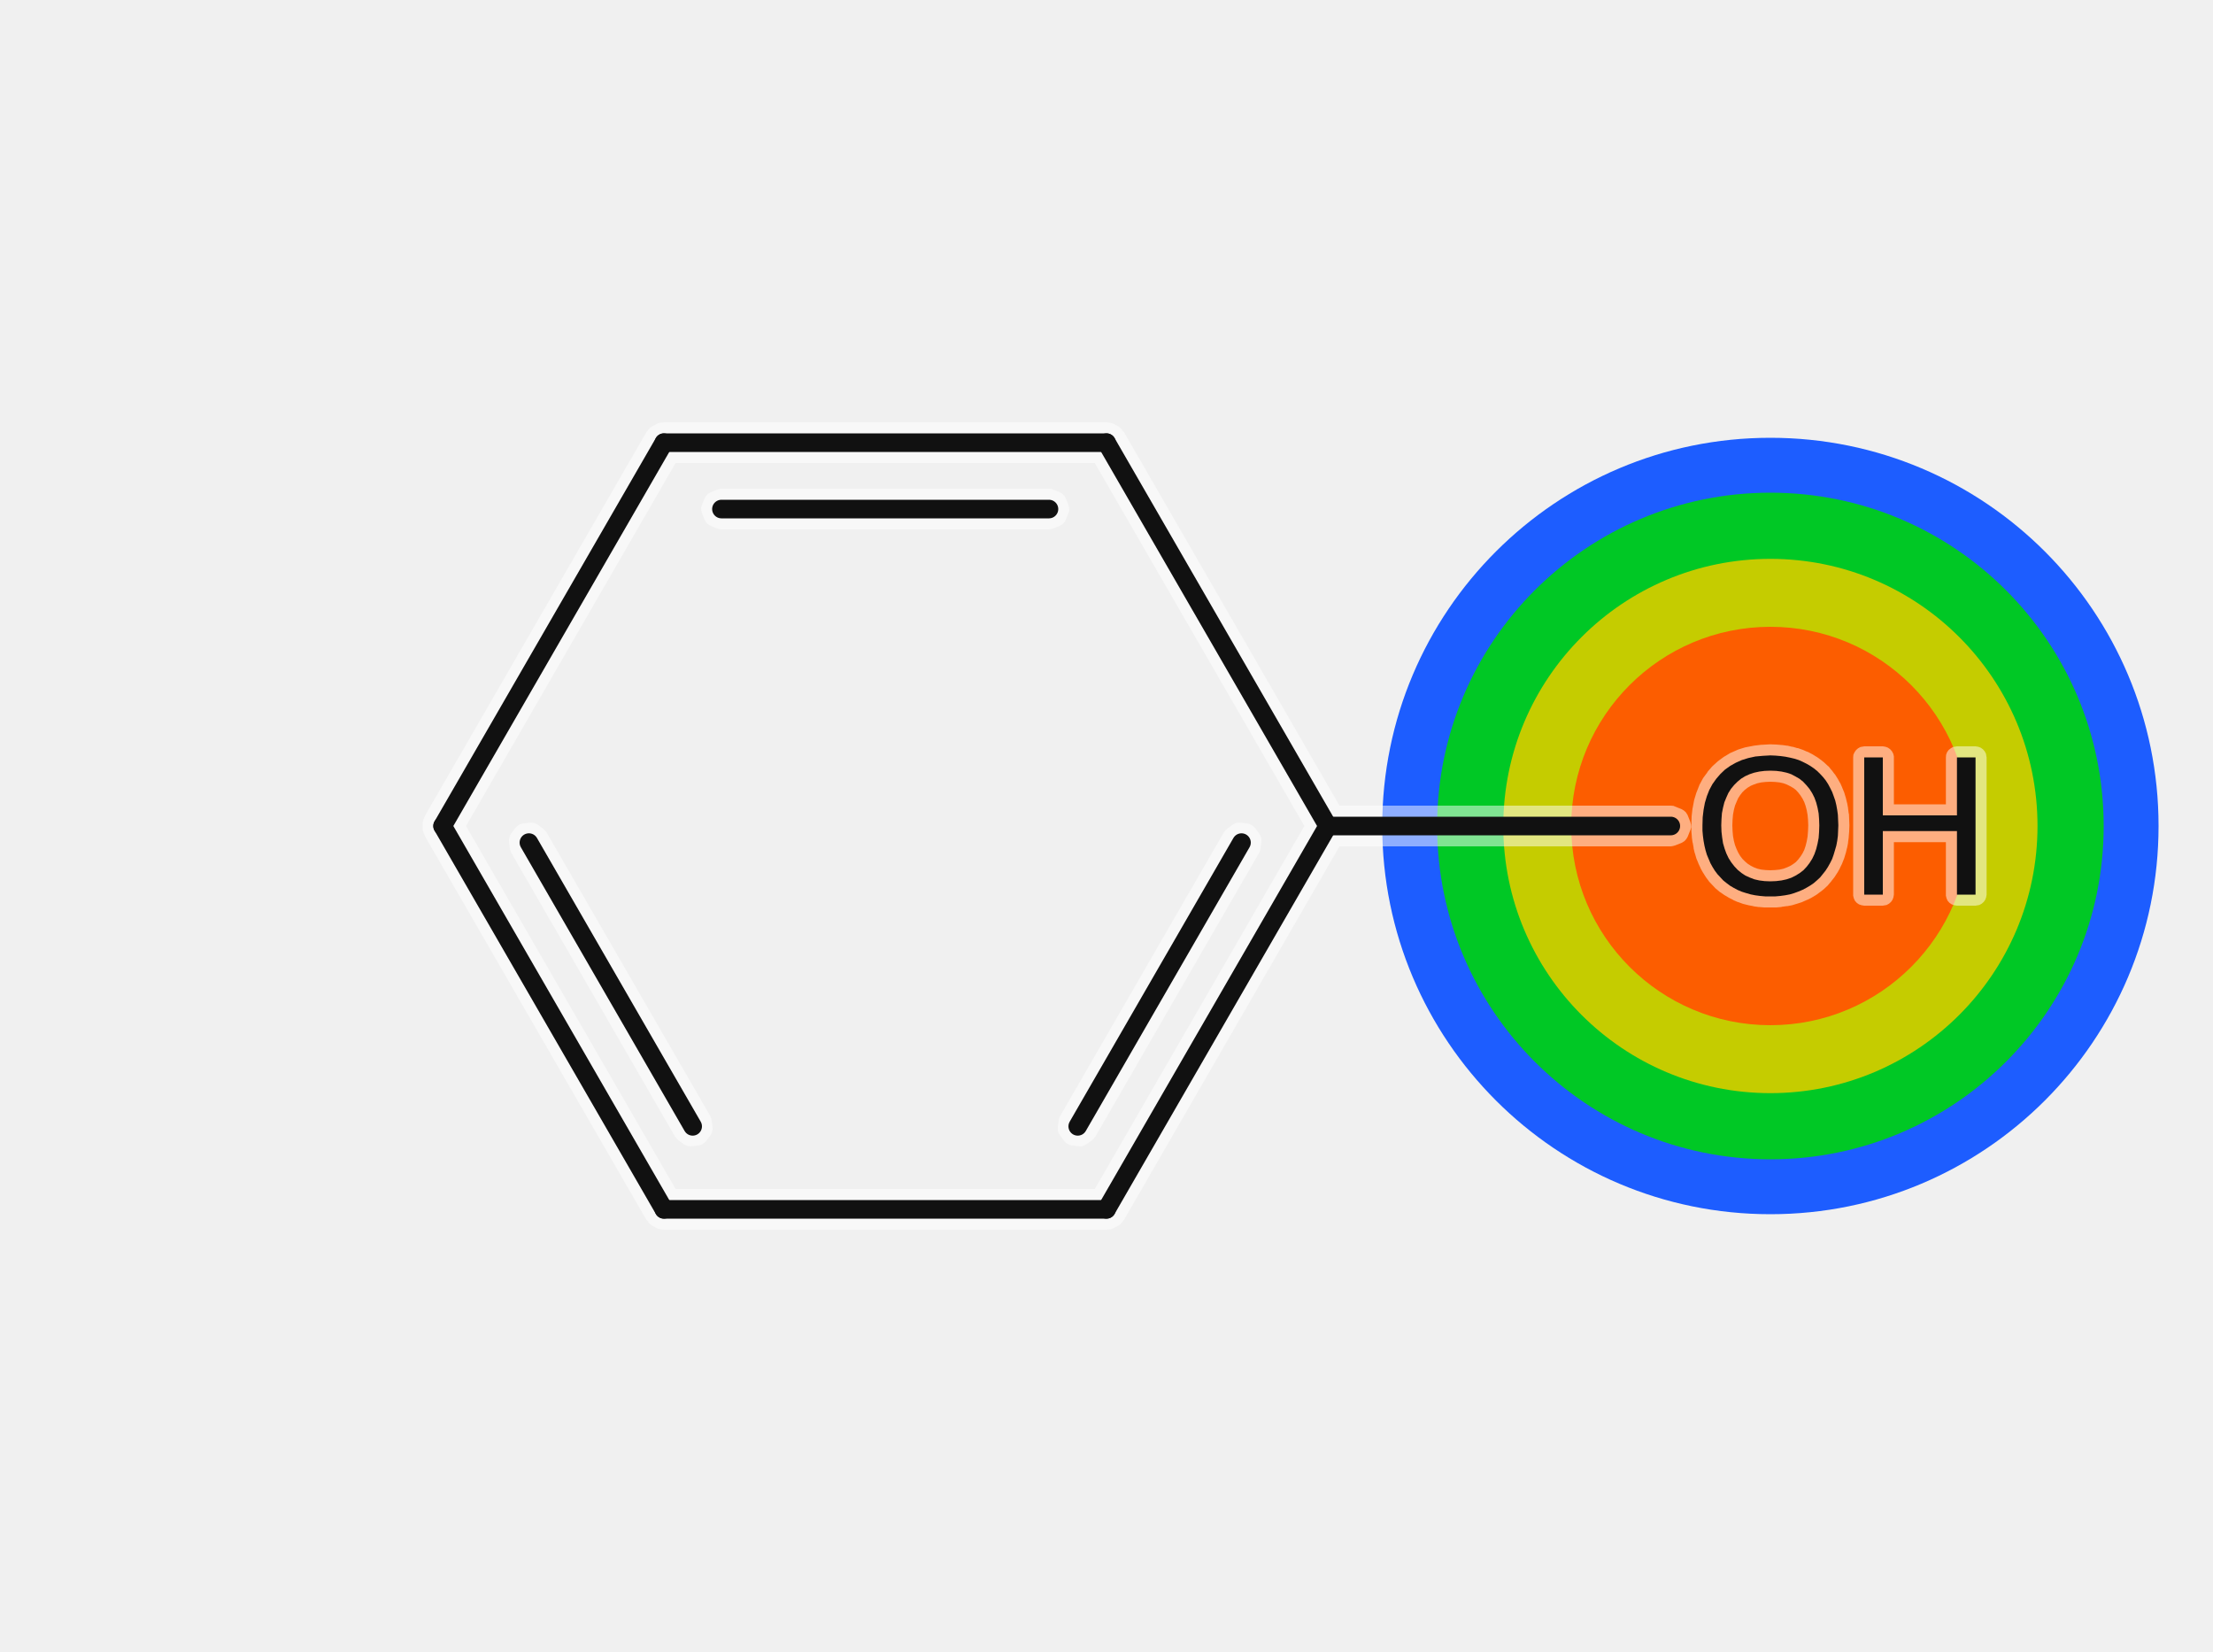
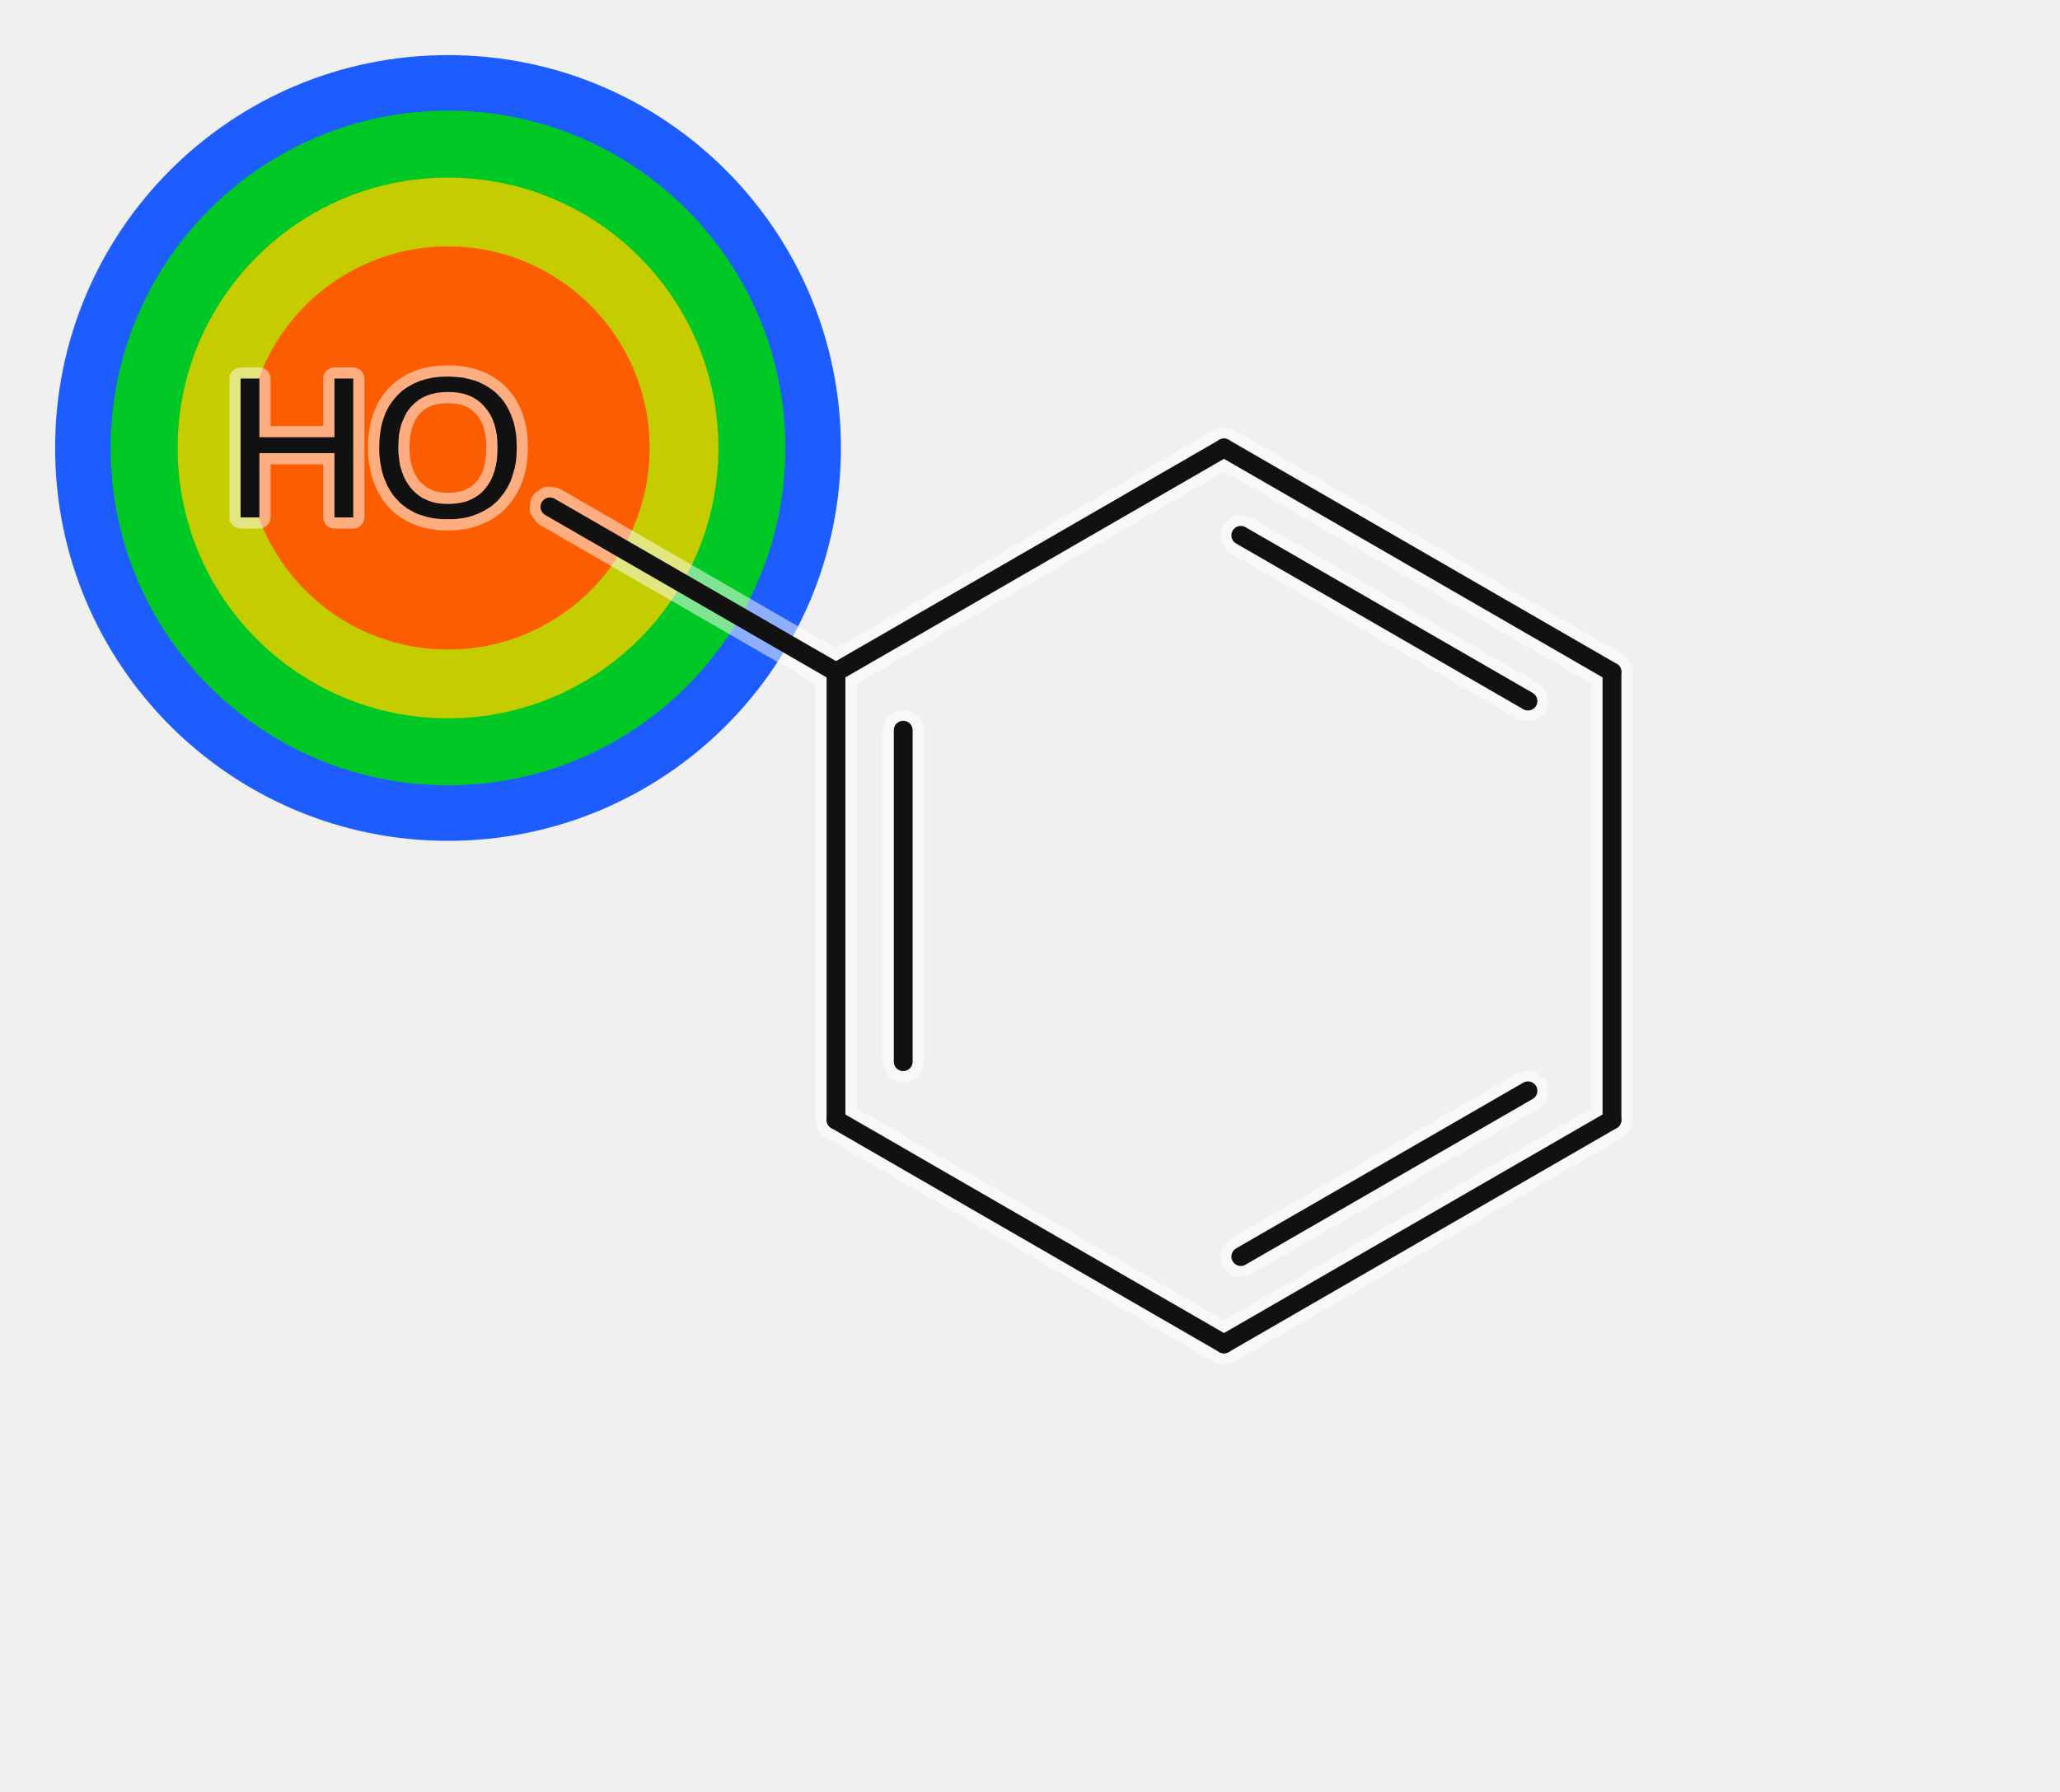
- <svg xmlns="http://www.w3.org/2000/svg" width="100" height="74.64" viewBox="0 0 100 74.64" class="xpict" style="background:transparent">
+ <svg xmlns="http://www.w3.org/2000/svg" width="91.96" height="80" viewBox="0 0 91.96 80" class="xpict" style="background:transparent">
  <g class="xpict-mol" transform="translate(0,0)" data-id="m0">
    <g class="layer-shading" id="shading">
-       <circle cx="80" cy="37.32" r="17.54" opacity="1" fill="rgb(29,93,255)" stroke-width="1" class="shade" />
-       <circle cx="80" cy="37.32" r="15.06" opacity="1" fill="rgb(0,200,37)" stroke-width="1" class="shade" />
-       <circle cx="80" cy="37.32" r="12.07" opacity="1" fill="rgb(197,204,0)" stroke-width="1" class="shade" />
-       <circle cx="80" cy="37.32" r="9" opacity="1" fill="rgb(252,93,0)" stroke-width="1" class="shade" />
+       <circle cx="20" cy="20" r="17.54" opacity="1" fill="rgb(29,93,255)" stroke-width="1" class="shade" />
+       <circle cx="20" cy="20" r="15.06" opacity="1" fill="rgb(0,200,37)" stroke-width="1" class="shade" />
+       <circle cx="20" cy="20" r="12.07" opacity="1" fill="rgb(197,204,0)" stroke-width="1" class="shade" />
+       <circle cx="20" cy="20" r="9" opacity="1" fill="rgb(252,93,0)" stroke-width="1" class="shade" />
    </g>
  </g>
  <g class="xpict-halo" id="halo">
-     <path d="M 19.1 37.51 L 19.1 37.39 L 19.1 37.36 L 19.1 37.32 L 19.1 37.28 L 19.1 37.15 L 19.13 37.04 L 19.16 36.97 L 19.17 36.93 L 19.2 36.86 L 29.2 19.54 L 29.28 19.44 L 29.28 19.44 L 29.3 19.41 L 29.38 19.32 L 29.49 19.25 L 29.51 19.24 L 29.55 19.22 L 29.59 19.2 L 29.69 19.14 L 29.81 19.1 L 29.88 19.1 L 29.93 19.09 L 30 19.08 L 50 19.08 L 50.12 19.09 L 50.13 19.1 L 50.17 19.1 L 50.28 19.13 L 50.39 19.18 L 50.41 19.2 L 50.45 19.22 L 50.49 19.24 L 50.59 19.3 L 50.68 19.38 L 50.72 19.45 L 50.75 19.48 L 50.8 19.54 L 60.53 36.4 L 75.5 36.4 L 75.62 36.41 L 75.69 36.44 L 75.99 36.56 L 76.09 36.62 L 76.18 36.7 L 76.25 36.81 L 76.26 36.83 L 76.38 37.13 L 76.41 37.25 L 76.42 37.37 L 76.39 37.49 L 76.38 37.51 L 76.26 37.81 L 76.2 37.91 L 76.12 38 L 76.01 38.07 L 75.99 38.08 L 75.69 38.2 L 75.57 38.23 L 75.5 38.24 L 60.53 38.24 L 50.8 55.1 L 50.72 55.2 L 50.72 55.2 L 50.7 55.23 L 50.62 55.32 L 50.51 55.39 L 50.49 55.4 L 50.45 55.42 L 50.41 55.44 L 50.31 55.5 L 50.19 55.54 L 50.12 55.54 L 50.07 55.55 L 50 55.56 L 30 55.56 L 29.88 55.55 L 29.87 55.54 L 29.83 55.54 L 29.72 55.51 L 29.61 55.46 L 29.59 55.44 L 29.55 55.42 L 29.51 55.4 L 29.41 55.34 L 29.32 55.26 L 29.28 55.19 L 29.25 55.16 L 29.2 55.1 L 19.2 37.78 L 19.16 37.67 L 19.15 37.66 L 19.14 37.63 Z M 21.06 37.32 L 30.53 53.72 L 49.47 53.72 L 58.94 37.32 L 49.47 20.92 L 30.53 20.92 Z M 23 38.03 L 23 37.9 L 23.03 37.79 L 23.08 37.68 L 23.1 37.66 L 23.29 37.4 L 23.38 37.32 L 23.48 37.25 L 23.6 37.21 L 23.62 37.21 L 23.94 37.17 L 24.07 37.17 L 24.18 37.2 L 24.29 37.25 L 24.31 37.27 L 24.57 37.46 L 24.65 37.55 L 24.7 37.61 L 32.1 50.43 L 32.14 50.54 L 32.16 50.61 L 32.2 50.93 L 32.2 51.06 L 32.17 51.17 L 32.12 51.28 L 32.1 51.3 L 31.91 51.56 L 31.82 51.64 L 31.72 51.71 L 31.6 51.75 L 31.58 51.75 L 31.26 51.79 L 31.13 51.79 L 31.02 51.76 L 30.91 51.71 L 30.89 51.69 L 30.63 51.5 L 30.55 51.41 L 30.5 51.35 L 23.1 38.53 L 23.06 38.42 L 23.04 38.35 Z M 31.69 23.07 L 31.68 22.95 L 31.71 22.83 L 31.72 22.81 L 31.84 22.51 L 31.9 22.41 L 31.98 22.32 L 32.09 22.25 L 32.11 22.24 L 32.41 22.12 L 32.53 22.09 L 32.6 22.08 L 47.4 22.08 L 47.52 22.09 L 47.59 22.12 L 47.89 22.24 L 47.99 22.3 L 48.08 22.38 L 48.15 22.49 L 48.16 22.51 L 48.28 22.81 L 48.31 22.93 L 48.32 23.05 L 48.29 23.17 L 48.28 23.19 L 48.16 23.49 L 48.1 23.59 L 48.02 23.68 L 47.91 23.75 L 47.89 23.76 L 47.59 23.88 L 47.47 23.91 L 47.4 23.92 L 32.6 23.92 L 32.48 23.91 L 32.41 23.88 L 32.11 23.76 L 32.01 23.7 L 31.92 23.62 L 31.85 23.51 L 31.84 23.49 L 31.72 23.19 Z M 47.8 51.08 L 47.8 50.96 L 47.8 50.93 L 47.84 50.61 L 47.87 50.5 L 47.9 50.43 L 55.3 37.61 L 55.38 37.51 L 55.43 37.46 L 55.69 37.27 L 55.79 37.21 L 55.91 37.17 L 56.03 37.17 L 56.06 37.17 L 56.38 37.21 L 56.49 37.24 L 56.6 37.3 L 56.69 37.38 L 56.71 37.4 L 56.9 37.66 L 56.96 37.76 L 57 37.88 L 57 38 L 57 38.03 L 56.96 38.35 L 56.93 38.46 L 56.9 38.53 L 49.5 51.35 L 49.42 51.45 L 49.37 51.5 L 49.11 51.69 L 49.01 51.75 L 48.89 51.79 L 48.77 51.79 L 48.74 51.79 L 48.42 51.75 L 48.31 51.72 L 48.2 51.66 L 48.11 51.58 L 48.09 51.56 L 47.9 51.3 L 47.84 51.2 Z M 76.43 37.54 L 76.43 37.3 L 76.43 37.27 L 76.44 36.91 L 76.44 36.88 L 76.48 36.53 L 76.49 36.49 L 76.55 36.17 L 76.56 36.13 L 76.65 35.83 L 76.67 35.78 L 76.78 35.5 L 76.8 35.45 L 76.94 35.19 L 76.97 35.14 L 77.14 34.91 L 77.17 34.86 L 77.36 34.64 L 77.4 34.6 L 77.61 34.41 L 77.66 34.37 L 77.89 34.2 L 77.94 34.17 L 78.19 34.02 L 78.24 34 L 78.51 33.88 L 78.56 33.86 L 78.85 33.77 L 78.9 33.76 L 79.21 33.7 L 79.26 33.69 L 79.59 33.65 L 79.63 33.65 L 79.98 33.63 L 80.01 33.63 L 80.25 33.64 L 80.27 33.64 L 80.5 33.66 L 80.53 33.66 L 80.74 33.69 L 80.77 33.69 L 80.98 33.74 L 81.01 33.74 L 81.21 33.8 L 81.24 33.8 L 81.44 33.87 L 81.47 33.88 L 81.65 33.96 L 81.69 33.97 L 81.86 34.06 L 81.9 34.08 L 82.06 34.18 L 82.1 34.2 L 82.25 34.31 L 82.28 34.33 L 82.43 34.45 L 82.46 34.48 L 82.6 34.61 L 82.63 34.63 L 82.75 34.78 L 82.78 34.81 L 82.89 34.96 L 82.92 34.99 L 83.02 35.15 L 83.04 35.18 L 83.14 35.36 L 83.16 35.39 L 83.24 35.57 L 83.25 35.6 L 83.33 35.79 L 83.34 35.82 L 83.4 36.02 L 83.41 36.05 L 83.46 36.26 L 83.47 36.29 L 83.51 36.51 L 83.51 36.53 L 83.54 36.76 L 83.55 36.78 L 83.56 37.02 L 83.56 37.04 L 83.57 37.28 L 83.57 37.3 L 83.56 37.54 L 83.56 37.57 L 83.54 37.8 L 83.54 37.83 L 83.51 38.05 L 83.51 38.08 L 83.47 38.29 L 83.46 38.32 L 83.41 38.53 L 83.4 38.56 L 83.34 38.76 L 83.33 38.79 L 83.25 38.99 L 83.24 39.02 L 83.15 39.2 L 83.14 39.23 L 83.04 39.41 L 83.02 39.44 L 82.91 39.61 L 82.89 39.64 L 82.77 39.79 L 82.75 39.82 L 82.62 39.97 L 82.6 40 L 82.46 40.13 L 82.43 40.16 L 82.28 40.28 L 82.25 40.3 L 82.09 40.42 L 82.06 40.44 L 81.89 40.54 L 81.86 40.56 L 81.68 40.65 L 81.65 40.66 L 81.47 40.74 L 81.43 40.76 L 81.24 40.82 L 81.21 40.83 L 81.01 40.89 L 80.98 40.9 L 80.77 40.94 L 80.74 40.94 L 80.52 40.97 L 80.49 40.98 L 80.27 41 L 80.24 41 L 80.01 41 L 79.98 41 L 79.75 41 L 79.72 41 L 79.49 40.98 L 79.46 40.98 L 79.25 40.95 L 79.22 40.94 L 79.01 40.9 L 78.97 40.89 L 78.77 40.84 L 78.74 40.83 L 78.55 40.76 L 78.51 40.75 L 78.33 40.67 L 78.3 40.65 L 78.12 40.56 L 78.09 40.54 L 77.92 40.44 L 77.89 40.42 L 77.73 40.31 L 77.7 40.29 L 77.55 40.16 L 77.52 40.14 L 77.39 40 L 77.36 39.97 L 77.23 39.83 L 77.21 39.8 L 77.09 39.64 L 77.07 39.61 L 76.97 39.45 L 76.95 39.42 L 76.85 39.24 L 76.84 39.21 L 76.75 39.02 L 76.74 38.99 L 76.66 38.8 L 76.65 38.77 L 76.59 38.56 L 76.58 38.54 L 76.53 38.33 L 76.53 38.3 L 76.49 38.08 L 76.48 38.05 L 76.45 37.83 L 76.45 37.8 L 76.43 37.57 Z M 78.28 37.29 L 78.29 37.54 L 78.31 37.77 L 78.35 37.99 L 78.4 38.18 L 78.47 38.36 L 78.55 38.53 L 78.64 38.68 L 78.74 38.81 L 78.86 38.93 L 78.98 39.03 L 79.12 39.12 L 79.26 39.19 L 79.42 39.25 L 79.59 39.29 L 79.78 39.31 L 79.99 39.32 L 80.21 39.31 L 80.41 39.29 L 80.59 39.25 L 80.75 39.19 L 80.9 39.12 L 81.03 39.04 L 81.15 38.95 L 81.26 38.83 L 81.36 38.7 L 81.45 38.56 L 81.53 38.4 L 81.59 38.22 L 81.64 38.02 L 81.68 37.8 L 81.7 37.55 L 81.71 37.29 L 81.7 37.04 L 81.68 36.82 L 81.64 36.6 L 81.59 36.41 L 81.53 36.24 L 81.45 36.08 L 81.36 35.94 L 81.26 35.81 L 81.15 35.69 L 81.03 35.6 L 80.89 35.52 L 80.75 35.45 L 80.59 35.39 L 80.41 35.35 L 80.22 35.33 L 80 35.32 L 79.78 35.33 L 79.59 35.35 L 79.41 35.39 L 79.24 35.45 L 79.1 35.51 L 78.97 35.59 L 78.84 35.69 L 78.73 35.8 L 78.63 35.93 L 78.54 36.07 L 78.47 36.23 L 78.4 36.4 L 78.35 36.59 L 78.31 36.81 L 78.29 37.04 Z M 83.74 40.42 L 83.74 34.22 L 83.75 34.1 L 83.8 33.99 L 83.87 33.89 L 83.96 33.81 L 84.07 33.75 L 84.19 33.73 L 84.24 33.72 L 85.08 33.72 L 85.2 33.74 L 85.31 33.78 L 85.41 33.85 L 85.49 33.94 L 85.55 34.05 L 85.58 34.17 L 85.58 34.22 L 85.58 36.34 L 87.93 36.34 L 87.93 34.22 L 87.94 34.1 L 87.98 33.99 L 88.05 33.89 L 88.15 33.81 L 88.25 33.75 L 88.37 33.73 L 88.43 33.72 L 89.27 33.72 L 89.39 33.74 L 89.5 33.78 L 89.6 33.85 L 89.68 33.94 L 89.74 34.05 L 89.76 34.17 L 89.77 34.22 L 89.77 40.42 L 89.75 40.54 L 89.71 40.65 L 89.64 40.75 L 89.55 40.83 L 89.44 40.89 L 89.32 40.91 L 89.27 40.92 L 88.43 40.92 L 88.31 40.9 L 88.19 40.86 L 88.09 40.79 L 88.01 40.7 L 87.96 40.59 L 87.93 40.47 L 87.93 40.42 L 87.93 38.05 L 85.58 38.05 L 85.58 40.42 L 85.56 40.54 L 85.52 40.65 L 85.45 40.75 L 85.36 40.83 L 85.25 40.89 L 85.13 40.91 L 85.08 40.92 L 84.24 40.92 L 84.12 40.9 L 84 40.86 L 83.9 40.79 L 83.82 40.7 L 83.77 40.59 L 83.74 40.47 Z" fill="#fff" stroke-width="0" stroke-linecap="round" stroke-linejoin="round" opacity="0.5" stroke="none" class="halo" />
+     <path d="M 10.24 23.1 L 10.24 16.9 L 10.25 16.78 L 10.3 16.67 L 10.37 16.57 L 10.46 16.49 L 10.57 16.43 L 10.69 16.41 L 10.74 16.4 L 11.58 16.4 L 11.7 16.42 L 11.81 16.46 L 11.91 16.53 L 11.99 16.62 L 12.05 16.73 L 12.08 16.85 L 12.08 16.9 L 12.08 19.02 L 14.43 19.02 L 14.43 16.9 L 14.44 16.78 L 14.48 16.67 L 14.55 16.57 L 14.65 16.49 L 14.75 16.43 L 14.87 16.41 L 14.93 16.4 L 15.77 16.4 L 15.89 16.42 L 16 16.46 L 16.1 16.53 L 16.18 16.62 L 16.24 16.73 L 16.26 16.85 L 16.27 16.9 L 16.27 23.1 L 16.25 23.22 L 16.21 23.33 L 16.14 23.43 L 16.05 23.51 L 15.94 23.57 L 15.82 23.59 L 15.77 23.6 L 14.93 23.6 L 14.81 23.58 L 14.69 23.54 L 14.59 23.47 L 14.51 23.38 L 14.46 23.27 L 14.43 23.15 L 14.43 23.1 L 14.43 20.73 L 12.08 20.73 L 12.08 23.1 L 12.06 23.22 L 12.02 23.33 L 11.95 23.43 L 11.86 23.51 L 11.75 23.57 L 11.63 23.59 L 11.58 23.6 L 10.74 23.6 L 10.62 23.58 L 10.5 23.54 L 10.4 23.47 L 10.32 23.38 L 10.27 23.27 L 10.24 23.15 Z M 16.43 20.22 L 16.43 19.98 L 16.43 19.95 L 16.44 19.59 L 16.44 19.55 L 16.48 19.21 L 16.49 19.17 L 16.55 18.85 L 16.56 18.81 L 16.65 18.51 L 16.67 18.46 L 16.78 18.18 L 16.8 18.13 L 16.94 17.87 L 16.97 17.82 L 17.14 17.58 L 17.17 17.54 L 17.36 17.32 L 17.4 17.28 L 17.61 17.08 L 17.66 17.05 L 17.89 16.88 L 17.94 16.85 L 18.19 16.7 L 18.24 16.68 L 18.51 16.56 L 18.56 16.54 L 18.85 16.45 L 18.9 16.44 L 19.21 16.37 L 19.26 16.37 L 19.59 16.33 L 19.63 16.33 L 19.98 16.31 L 20.01 16.31 L 20.25 16.32 L 20.27 16.32 L 20.5 16.34 L 20.53 16.34 L 20.74 16.37 L 20.77 16.37 L 20.98 16.42 L 21.01 16.42 L 21.21 16.47 L 21.24 16.48 L 21.44 16.55 L 21.47 16.56 L 21.65 16.64 L 21.69 16.65 L 21.86 16.74 L 21.9 16.76 L 22.06 16.86 L 22.1 16.88 L 22.25 16.99 L 22.28 17.01 L 22.43 17.13 L 22.46 17.16 L 22.6 17.29 L 22.63 17.31 L 22.75 17.46 L 22.78 17.49 L 22.89 17.64 L 22.92 17.67 L 23.02 17.83 L 23.04 17.86 L 23.14 18.04 L 23.16 18.07 L 23.24 18.25 L 23.25 18.28 L 23.33 18.47 L 23.34 18.5 L 23.4 18.7 L 23.41 18.73 L 23.46 18.94 L 23.47 18.97 L 23.51 19.18 L 23.51 19.21 L 23.54 19.44 L 23.55 19.46 L 23.56 19.69 L 23.56 19.72 L 23.57 19.96 L 23.57 19.98 L 23.56 20.22 L 23.56 20.25 L 23.54 20.48 L 23.54 20.51 L 23.51 20.73 L 23.51 20.76 L 23.47 20.97 L 23.46 21 L 23.41 21.21 L 23.4 21.24 L 23.34 21.44 L 23.33 21.47 L 23.25 21.67 L 23.24 21.7 L 23.15 21.88 L 23.14 21.91 L 23.04 22.09 L 23.02 22.12 L 22.91 22.29 L 22.89 22.32 L 22.77 22.47 L 22.75 22.5 L 22.62 22.65 L 22.6 22.68 L 22.46 22.81 L 22.43 22.84 L 22.28 22.96 L 22.25 22.98 L 22.09 23.1 L 22.06 23.12 L 21.89 23.22 L 21.86 23.24 L 21.68 23.33 L 21.65 23.34 L 21.47 23.42 L 21.43 23.44 L 21.24 23.5 L 21.21 23.51 L 21.01 23.57 L 20.98 23.58 L 20.77 23.62 L 20.74 23.62 L 20.52 23.65 L 20.49 23.66 L 20.27 23.68 L 20.24 23.68 L 20.01 23.68 L 19.98 23.68 L 19.75 23.68 L 19.72 23.68 L 19.49 23.66 L 19.46 23.65 L 19.25 23.62 L 19.22 23.62 L 19.01 23.58 L 18.97 23.57 L 18.77 23.52 L 18.74 23.51 L 18.55 23.44 L 18.51 23.43 L 18.33 23.35 L 18.3 23.33 L 18.12 23.24 L 18.09 23.22 L 17.92 23.12 L 17.89 23.1 L 17.73 22.99 L 17.7 22.97 L 17.55 22.84 L 17.52 22.82 L 17.39 22.68 L 17.36 22.65 L 17.23 22.51 L 17.21 22.48 L 17.09 22.32 L 17.07 22.29 L 16.97 22.13 L 16.95 22.09 L 16.85 21.92 L 16.84 21.89 L 16.75 21.7 L 16.74 21.67 L 16.66 21.48 L 16.65 21.45 L 16.59 21.24 L 16.58 21.21 L 16.53 21 L 16.53 20.98 L 16.49 20.76 L 16.48 20.73 L 16.45 20.51 L 16.45 20.48 L 16.43 20.25 Z M 18.28 19.97 L 18.29 20.22 L 18.31 20.45 L 18.35 20.67 L 18.4 20.86 L 18.47 21.04 L 18.55 21.21 L 18.64 21.36 L 18.74 21.49 L 18.86 21.61 L 18.98 21.71 L 19.12 21.8 L 19.26 21.87 L 19.42 21.93 L 19.59 21.97 L 19.78 21.99 L 19.99 22 L 20.21 21.99 L 20.41 21.97 L 20.59 21.93 L 20.75 21.87 L 20.9 21.8 L 21.03 21.72 L 21.15 21.63 L 21.26 21.51 L 21.36 21.38 L 21.45 21.24 L 21.53 21.08 L 21.59 20.9 L 21.64 20.7 L 21.68 20.47 L 21.7 20.23 L 21.71 19.97 L 21.7 19.72 L 21.68 19.49 L 21.64 19.28 L 21.59 19.09 L 21.53 18.92 L 21.45 18.76 L 21.36 18.62 L 21.26 18.49 L 21.15 18.37 L 21.03 18.28 L 20.89 18.19 L 20.75 18.13 L 20.59 18.07 L 20.41 18.03 L 20.22 18.01 L 20 18 L 19.78 18.01 L 19.59 18.03 L 19.41 18.07 L 19.24 18.13 L 19.1 18.19 L 18.97 18.27 L 18.84 18.37 L 18.73 18.48 L 18.63 18.61 L 18.54 18.75 L 18.47 18.91 L 18.4 19.08 L 18.35 19.27 L 18.31 19.49 L 18.29 19.72 Z M 23.65 22.82 L 23.65 22.7 L 23.65 22.67 L 23.69 22.35 L 23.72 22.24 L 23.78 22.13 L 23.86 22.04 L 23.88 22.02 L 24.14 21.83 L 24.24 21.77 L 24.36 21.73 L 24.48 21.73 L 24.51 21.73 L 24.83 21.77 L 24.94 21.8 L 25.01 21.83 L 37.32 28.94 L 54.18 19.2 L 54.29 19.16 L 54.3 19.15 L 54.33 19.14 L 54.45 19.1 L 54.57 19.1 L 54.6 19.1 L 54.64 19.1 L 54.68 19.1 L 54.81 19.1 L 54.92 19.13 L 54.99 19.16 L 55.03 19.17 L 55.1 19.2 L 72.42 29.2 L 72.52 29.28 L 72.52 29.28 L 72.55 29.3 L 72.64 29.38 L 72.71 29.49 L 72.72 29.51 L 72.74 29.55 L 72.76 29.59 L 72.82 29.69 L 72.86 29.81 L 72.86 29.88 L 72.87 29.93 L 72.88 30 L 72.88 50 L 72.87 50.12 L 72.86 50.13 L 72.86 50.17 L 72.83 50.28 L 72.78 50.39 L 72.76 50.41 L 72.74 50.45 L 72.72 50.49 L 72.66 50.59 L 72.58 50.68 L 72.51 50.72 L 72.48 50.75 L 72.42 50.8 L 55.1 60.8 L 54.99 60.84 L 54.98 60.85 L 54.95 60.86 L 54.83 60.9 L 54.71 60.9 L 54.68 60.9 L 54.64 60.9 L 54.6 60.9 L 54.47 60.9 L 54.36 60.87 L 54.29 60.84 L 54.25 60.83 L 54.18 60.8 L 36.86 50.8 L 36.76 50.72 L 36.76 50.72 L 36.73 50.7 L 36.64 50.62 L 36.57 50.51 L 36.56 50.49 L 36.54 50.45 L 36.52 50.41 L 36.46 50.31 L 36.42 50.19 L 36.42 50.12 L 36.41 50.07 L 36.4 50 L 36.4 30.53 L 24.09 23.43 L 23.99 23.35 L 23.94 23.3 L 23.75 23.04 L 23.69 22.94 Z M 38.24 30.53 L 38.24 49.47 L 54.64 58.94 L 71.04 49.47 L 71.04 30.53 L 54.64 21.06 Z M 39.4 47.4 L 39.4 32.6 L 39.41 32.48 L 39.44 32.41 L 39.56 32.11 L 39.62 32.01 L 39.7 31.92 L 39.81 31.85 L 39.83 31.84 L 40.13 31.72 L 40.25 31.69 L 40.37 31.68 L 40.49 31.71 L 40.51 31.72 L 40.81 31.84 L 40.91 31.9 L 41 31.98 L 41.07 32.09 L 41.08 32.11 L 41.2 32.41 L 41.23 32.53 L 41.24 32.6 L 41.24 47.4 L 41.23 47.52 L 41.2 47.59 L 41.08 47.89 L 41.02 47.99 L 40.94 48.08 L 40.83 48.15 L 40.81 48.16 L 40.51 48.28 L 40.39 48.31 L 40.27 48.32 L 40.15 48.29 L 40.13 48.28 L 39.83 48.16 L 39.73 48.1 L 39.64 48.02 L 39.57 47.91 L 39.56 47.89 L 39.44 47.59 L 39.41 47.47 Z M 54.49 24.09 L 54.49 23.97 L 54.49 23.94 L 54.53 23.62 L 54.56 23.51 L 54.62 23.4 L 54.7 23.31 L 54.72 23.29 L 54.98 23.1 L 55.08 23.04 L 55.2 23 L 55.32 23 L 55.35 23 L 55.67 23.04 L 55.78 23.07 L 55.85 23.1 L 68.67 30.5 L 68.77 30.58 L 68.82 30.63 L 69.01 30.89 L 69.07 30.99 L 69.11 31.11 L 69.11 31.23 L 69.11 31.26 L 69.07 31.58 L 69.04 31.69 L 68.98 31.8 L 68.9 31.89 L 68.88 31.91 L 68.62 32.1 L 68.52 32.16 L 68.4 32.2 L 68.28 32.2 L 68.25 32.2 L 67.93 32.16 L 67.82 32.13 L 67.75 32.1 L 54.93 24.7 L 54.83 24.62 L 54.78 24.57 L 54.59 24.31 L 54.53 24.21 Z M 54.49 56.06 L 54.49 55.93 L 54.52 55.82 L 54.57 55.71 L 54.59 55.69 L 54.78 55.43 L 54.87 55.35 L 54.93 55.3 L 67.75 47.9 L 67.86 47.86 L 67.93 47.84 L 68.25 47.8 L 68.38 47.8 L 68.49 47.83 L 68.6 47.88 L 68.62 47.9 L 68.88 48.09 L 68.96 48.18 L 69.03 48.28 L 69.07 48.4 L 69.07 48.42 L 69.11 48.74 L 69.11 48.87 L 69.08 48.98 L 69.03 49.09 L 69.01 49.11 L 68.82 49.37 L 68.73 49.45 L 68.67 49.5 L 55.85 56.9 L 55.74 56.94 L 55.67 56.96 L 55.35 57 L 55.22 57 L 55.11 56.97 L 55 56.92 L 54.98 56.9 L 54.72 56.71 L 54.64 56.62 L 54.57 56.52 L 54.53 56.4 L 54.53 56.38 Z" fill="#fff" stroke-width="0" stroke-linecap="round" stroke-linejoin="round" opacity="0.5" stroke="none" class="halo" />
  </g>
  <g class="xpict-mol" transform="translate(0,0)" data-id="m0">
    <g class="layer-bonds" id="bonds">
-       <path d="M 50 54.64 L 30 54.64" fill="none" stroke-width="0.84" stroke-linecap="round" stroke-linejoin="round" opacity="1" stroke="#111" class="bond-0 atom-0 atom-1 bond-skeleton" />
-       <path d="M 30 54.64 L 20 37.32" fill="none" stroke-width="0.84" stroke-linecap="round" stroke-linejoin="round" opacity="1" stroke="#111" class="bond-1 atom-1 atom-2 bond-skeleton" />
-       <path d="M 31.3 50.89 L 23.9 38.07" fill="none" stroke-width="0.84" stroke-linecap="round" stroke-linejoin="round" opacity="1" stroke="#111" class="bond-1 atom-1 atom-2 bond-offset" />
-       <path d="M 20 37.32 L 30 20" fill="none" stroke-width="0.84" stroke-linecap="round" stroke-linejoin="round" opacity="1" stroke="#111" class="bond-2 atom-2 atom-3 bond-skeleton" />
-       <path d="M 30 20 L 50 20" fill="none" stroke-width="0.84" stroke-linecap="round" stroke-linejoin="round" opacity="1" stroke="#111" class="bond-3 atom-3 atom-4 bond-skeleton" />
-       <path d="M 32.6 23 L 47.4 23" fill="none" stroke-width="0.84" stroke-linecap="round" stroke-linejoin="round" opacity="1" stroke="#111" class="bond-3 atom-3 atom-4 bond-offset" />
-       <path d="M 50 20 L 60 37.32" fill="none" stroke-width="0.84" stroke-linecap="round" stroke-linejoin="round" opacity="1" stroke="#111" class="bond-4 atom-4 atom-5 bond-skeleton" />
-       <path d="M 60 37.32 L 75.5 37.32" fill="none" stroke-width="0.84" stroke-linecap="round" stroke-linejoin="round" opacity="1" stroke="#111" class="bond-5 atom-5 atom-6 bond-skeleton" />
-       <path d="M 60 37.32 L 50 54.64" fill="none" stroke-width="0.84" stroke-linecap="round" stroke-linejoin="round" opacity="1" stroke="#111" class="bond-6 atom-5 atom-0 bond-skeleton" />
-       <path d="M 56.1 38.07 L 48.7 50.89" fill="none" stroke-width="0.84" stroke-linecap="round" stroke-linejoin="round" opacity="1" stroke="#111" class="bond-6 atom-5 atom-0 bond-offset" />
+       <path d="M 54.64 20 L 71.96 30" fill="none" stroke-width="0.84" stroke-linecap="round" stroke-linejoin="round" opacity="1" stroke="#111" class="bond-0 atom-0 atom-1 bond-skeleton" />
+       <path d="M 55.39 23.9 L 68.21 31.3" fill="none" stroke-width="0.84" stroke-linecap="round" stroke-linejoin="round" opacity="1" stroke="#111" class="bond-0 atom-0 atom-1 bond-offset" />
+       <path d="M 71.96 30 L 71.96 50" fill="none" stroke-width="0.84" stroke-linecap="round" stroke-linejoin="round" opacity="1" stroke="#111" class="bond-1 atom-1 atom-2 bond-skeleton" />
+       <path d="M 71.96 50 L 54.64 60" fill="none" stroke-width="0.84" stroke-linecap="round" stroke-linejoin="round" opacity="1" stroke="#111" class="bond-2 atom-2 atom-3 bond-skeleton" />
+       <path d="M 68.21 48.7 L 55.39 56.1" fill="none" stroke-width="0.84" stroke-linecap="round" stroke-linejoin="round" opacity="1" stroke="#111" class="bond-2 atom-2 atom-3 bond-offset" />
+       <path d="M 54.64 60 L 37.32 50" fill="none" stroke-width="0.84" stroke-linecap="round" stroke-linejoin="round" opacity="1" stroke="#111" class="bond-3 atom-3 atom-4 bond-skeleton" />
+       <path d="M 37.32 50 L 37.32 30" fill="none" stroke-width="0.84" stroke-linecap="round" stroke-linejoin="round" opacity="1" stroke="#111" class="bond-4 atom-4 atom-5 bond-skeleton" />
+       <path d="M 40.32 47.4 L 40.32 32.6" fill="none" stroke-width="0.84" stroke-linecap="round" stroke-linejoin="round" opacity="1" stroke="#111" class="bond-4 atom-4 atom-5 bond-offset" />
+       <path d="M 37.32 30 L 54.64 20" fill="none" stroke-width="0.84" stroke-linecap="round" stroke-linejoin="round" opacity="1" stroke="#111" class="bond-5 atom-5 atom-0 bond-skeleton" />
+       <path d="M 37.32 30 L 24.55 22.63" fill="none" stroke-width="0.84" stroke-linecap="round" stroke-linejoin="round" opacity="1" stroke="#111" class="bond-6 atom-5 atom-6 bond-skeleton" />
    </g>
    <g class="layer-labels" id="labels">
-       <path d="M 76.93 37.53 L 76.93 37.29 L 76.94 36.93 L 76.98 36.59 L 77.04 36.27 L 77.13 35.97 L 77.24 35.69 L 77.38 35.43 L 77.55 35.19 L 77.74 34.97 L 77.95 34.77 L 78.19 34.6 L 78.44 34.46 L 78.71 34.34 L 79 34.25 L 79.32 34.18 L 79.65 34.15 L 80 34.13 L 80.23 34.14 L 80.46 34.16 L 80.68 34.19 L 80.88 34.23 L 81.09 34.28 L 81.28 34.34 L 81.46 34.42 L 81.64 34.51 L 81.81 34.61 L 81.97 34.72 L 82.12 34.84 L 82.25 34.97 L 82.38 35.11 L 82.5 35.26 L 82.61 35.43 L 82.7 35.6 L 82.79 35.78 L 82.86 35.97 L 82.93 36.17 L 82.98 36.38 L 83.02 36.6 L 83.05 36.82 L 83.06 37.05 L 83.07 37.29 L 83.06 37.53 L 83.05 37.76 L 83.02 37.99 L 82.98 38.2 L 82.92 38.41 L 82.86 38.61 L 82.79 38.81 L 82.7 38.99 L 82.6 39.17 L 82.49 39.34 L 82.37 39.49 L 82.25 39.64 L 82.11 39.77 L 81.96 39.9 L 81.8 40.01 L 81.63 40.11 L 81.46 40.2 L 81.27 40.28 L 81.08 40.35 L 80.88 40.41 L 80.67 40.45 L 80.45 40.48 L 80.23 40.5 L 79.99 40.5 L 79.76 40.5 L 79.53 40.48 L 79.31 40.45 L 79.11 40.41 L 78.9 40.35 L 78.71 40.29 L 78.52 40.21 L 78.35 40.12 L 78.18 40.02 L 78.02 39.9 L 77.87 39.78 L 77.74 39.64 L 77.61 39.5 L 77.49 39.34 L 77.39 39.18 L 77.29 39 L 77.21 38.81 L 77.13 38.62 L 77.07 38.42 L 77.02 38.21 L 76.98 37.99 L 76.95 37.76 Z M 77.78 37.29 L 77.79 37.58 L 77.82 37.84 L 77.86 38.1 L 77.93 38.34 L 78.01 38.56 L 78.11 38.77 L 78.23 38.96 L 78.37 39.14 L 78.52 39.3 L 78.69 39.44 L 78.87 39.56 L 79.07 39.65 L 79.28 39.73 L 79.5 39.78 L 79.74 39.81 L 79.99 39.82 L 80.25 39.81 L 80.5 39.78 L 80.73 39.73 L 80.94 39.66 L 81.14 39.56 L 81.32 39.45 L 81.49 39.32 L 81.64 39.16 L 81.77 38.99 L 81.89 38.8 L 81.99 38.59 L 82.07 38.36 L 82.13 38.12 L 82.18 37.86 L 82.2 37.59 L 82.21 37.29 L 82.2 37.01 L 82.18 36.75 L 82.13 36.49 L 82.07 36.26 L 81.99 36.04 L 81.89 35.84 L 81.77 35.65 L 81.63 35.48 L 81.48 35.32 L 81.32 35.19 L 81.13 35.08 L 80.94 34.98 L 80.73 34.91 L 80.5 34.86 L 80.26 34.83 L 80 34.82 L 79.74 34.83 L 79.5 34.86 L 79.27 34.91 L 79.06 34.98 L 78.86 35.07 L 78.68 35.18 L 78.51 35.32 L 78.36 35.47 L 78.22 35.64 L 78.1 35.83 L 78.01 36.03 L 77.92 36.25 L 77.86 36.49 L 77.81 36.74 L 77.79 37.01 Z M 84.24 40.42 L 84.24 34.22 L 85.08 34.22 L 85.08 36.84 L 88.43 36.84 L 88.43 34.22 L 89.27 34.22 L 89.27 40.42 L 88.43 40.42 L 88.43 37.55 L 85.08 37.55 L 85.08 40.42 Z" fill="#111" stroke-width="0" stroke-linecap="round" stroke-linejoin="round" opacity="1" stroke="none" class="atom-6 label" data-text="OH" />
+       <path d="M 10.74 23.1 L 10.74 16.9 L 11.58 16.9 L 11.58 19.52 L 14.93 19.52 L 14.93 16.9 L 15.77 16.9 L 15.77 23.1 L 14.93 23.1 L 14.93 20.23 L 11.58 20.23 L 11.58 23.1 Z M 16.93 20.21 L 16.93 19.97 L 16.94 19.61 L 16.98 19.27 L 17.04 18.95 L 17.13 18.65 L 17.24 18.37 L 17.38 18.11 L 17.55 17.87 L 17.74 17.65 L 17.95 17.45 L 18.19 17.28 L 18.44 17.14 L 18.71 17.02 L 19 16.93 L 19.32 16.86 L 19.65 16.82 L 20 16.81 L 20.23 16.82 L 20.46 16.84 L 20.68 16.86 L 20.88 16.91 L 21.09 16.96 L 21.28 17.02 L 21.46 17.1 L 21.64 17.19 L 21.81 17.29 L 21.97 17.4 L 22.12 17.52 L 22.25 17.65 L 22.38 17.79 L 22.5 17.94 L 22.61 18.11 L 22.7 18.28 L 22.79 18.46 L 22.86 18.65 L 22.93 18.85 L 22.98 19.06 L 23.02 19.28 L 23.05 19.5 L 23.06 19.73 L 23.07 19.97 L 23.06 20.21 L 23.05 20.44 L 23.02 20.67 L 22.98 20.88 L 22.92 21.09 L 22.86 21.29 L 22.79 21.49 L 22.7 21.67 L 22.6 21.85 L 22.49 22.02 L 22.37 22.17 L 22.25 22.32 L 22.11 22.45 L 21.96 22.58 L 21.8 22.69 L 21.63 22.79 L 21.46 22.88 L 21.27 22.96 L 21.08 23.03 L 20.88 23.09 L 20.67 23.13 L 20.45 23.16 L 20.23 23.18 L 19.99 23.18 L 19.76 23.18 L 19.53 23.16 L 19.31 23.13 L 19.11 23.09 L 18.9 23.03 L 18.71 22.97 L 18.52 22.89 L 18.35 22.8 L 18.18 22.7 L 18.02 22.58 L 17.87 22.46 L 17.74 22.32 L 17.61 22.18 L 17.49 22.02 L 17.39 21.86 L 17.29 21.68 L 17.21 21.49 L 17.13 21.3 L 17.07 21.1 L 17.02 20.89 L 16.98 20.67 L 16.95 20.44 Z M 17.78 19.97 L 17.79 20.26 L 17.82 20.52 L 17.86 20.78 L 17.93 21.02 L 18.01 21.24 L 18.11 21.45 L 18.23 21.64 L 18.37 21.82 L 18.52 21.98 L 18.69 22.12 L 18.87 22.24 L 19.07 22.33 L 19.28 22.41 L 19.5 22.46 L 19.74 22.49 L 19.99 22.5 L 20.25 22.49 L 20.5 22.46 L 20.73 22.41 L 20.94 22.34 L 21.14 22.24 L 21.32 22.13 L 21.49 22 L 21.64 21.84 L 21.77 21.67 L 21.89 21.48 L 21.99 21.27 L 22.07 21.04 L 22.13 20.8 L 22.18 20.54 L 22.2 20.27 L 22.21 19.97 L 22.2 19.69 L 22.18 19.42 L 22.13 19.17 L 22.07 18.94 L 21.99 18.72 L 21.89 18.52 L 21.77 18.33 L 21.63 18.16 L 21.48 18 L 21.32 17.87 L 21.13 17.75 L 20.94 17.66 L 20.73 17.59 L 20.5 17.54 L 20.26 17.51 L 20 17.5 L 19.74 17.51 L 19.5 17.54 L 19.27 17.59 L 19.06 17.66 L 18.86 17.75 L 18.68 17.86 L 18.51 18 L 18.36 18.15 L 18.22 18.32 L 18.1 18.51 L 18.01 18.71 L 17.92 18.93 L 17.86 19.16 L 17.81 19.42 L 17.79 19.69 Z" fill="#111" stroke-width="0" stroke-linecap="round" stroke-linejoin="round" opacity="1" stroke="none" class="atom-6 label" data-text="HO" />
    </g>
  </g>
</svg>
